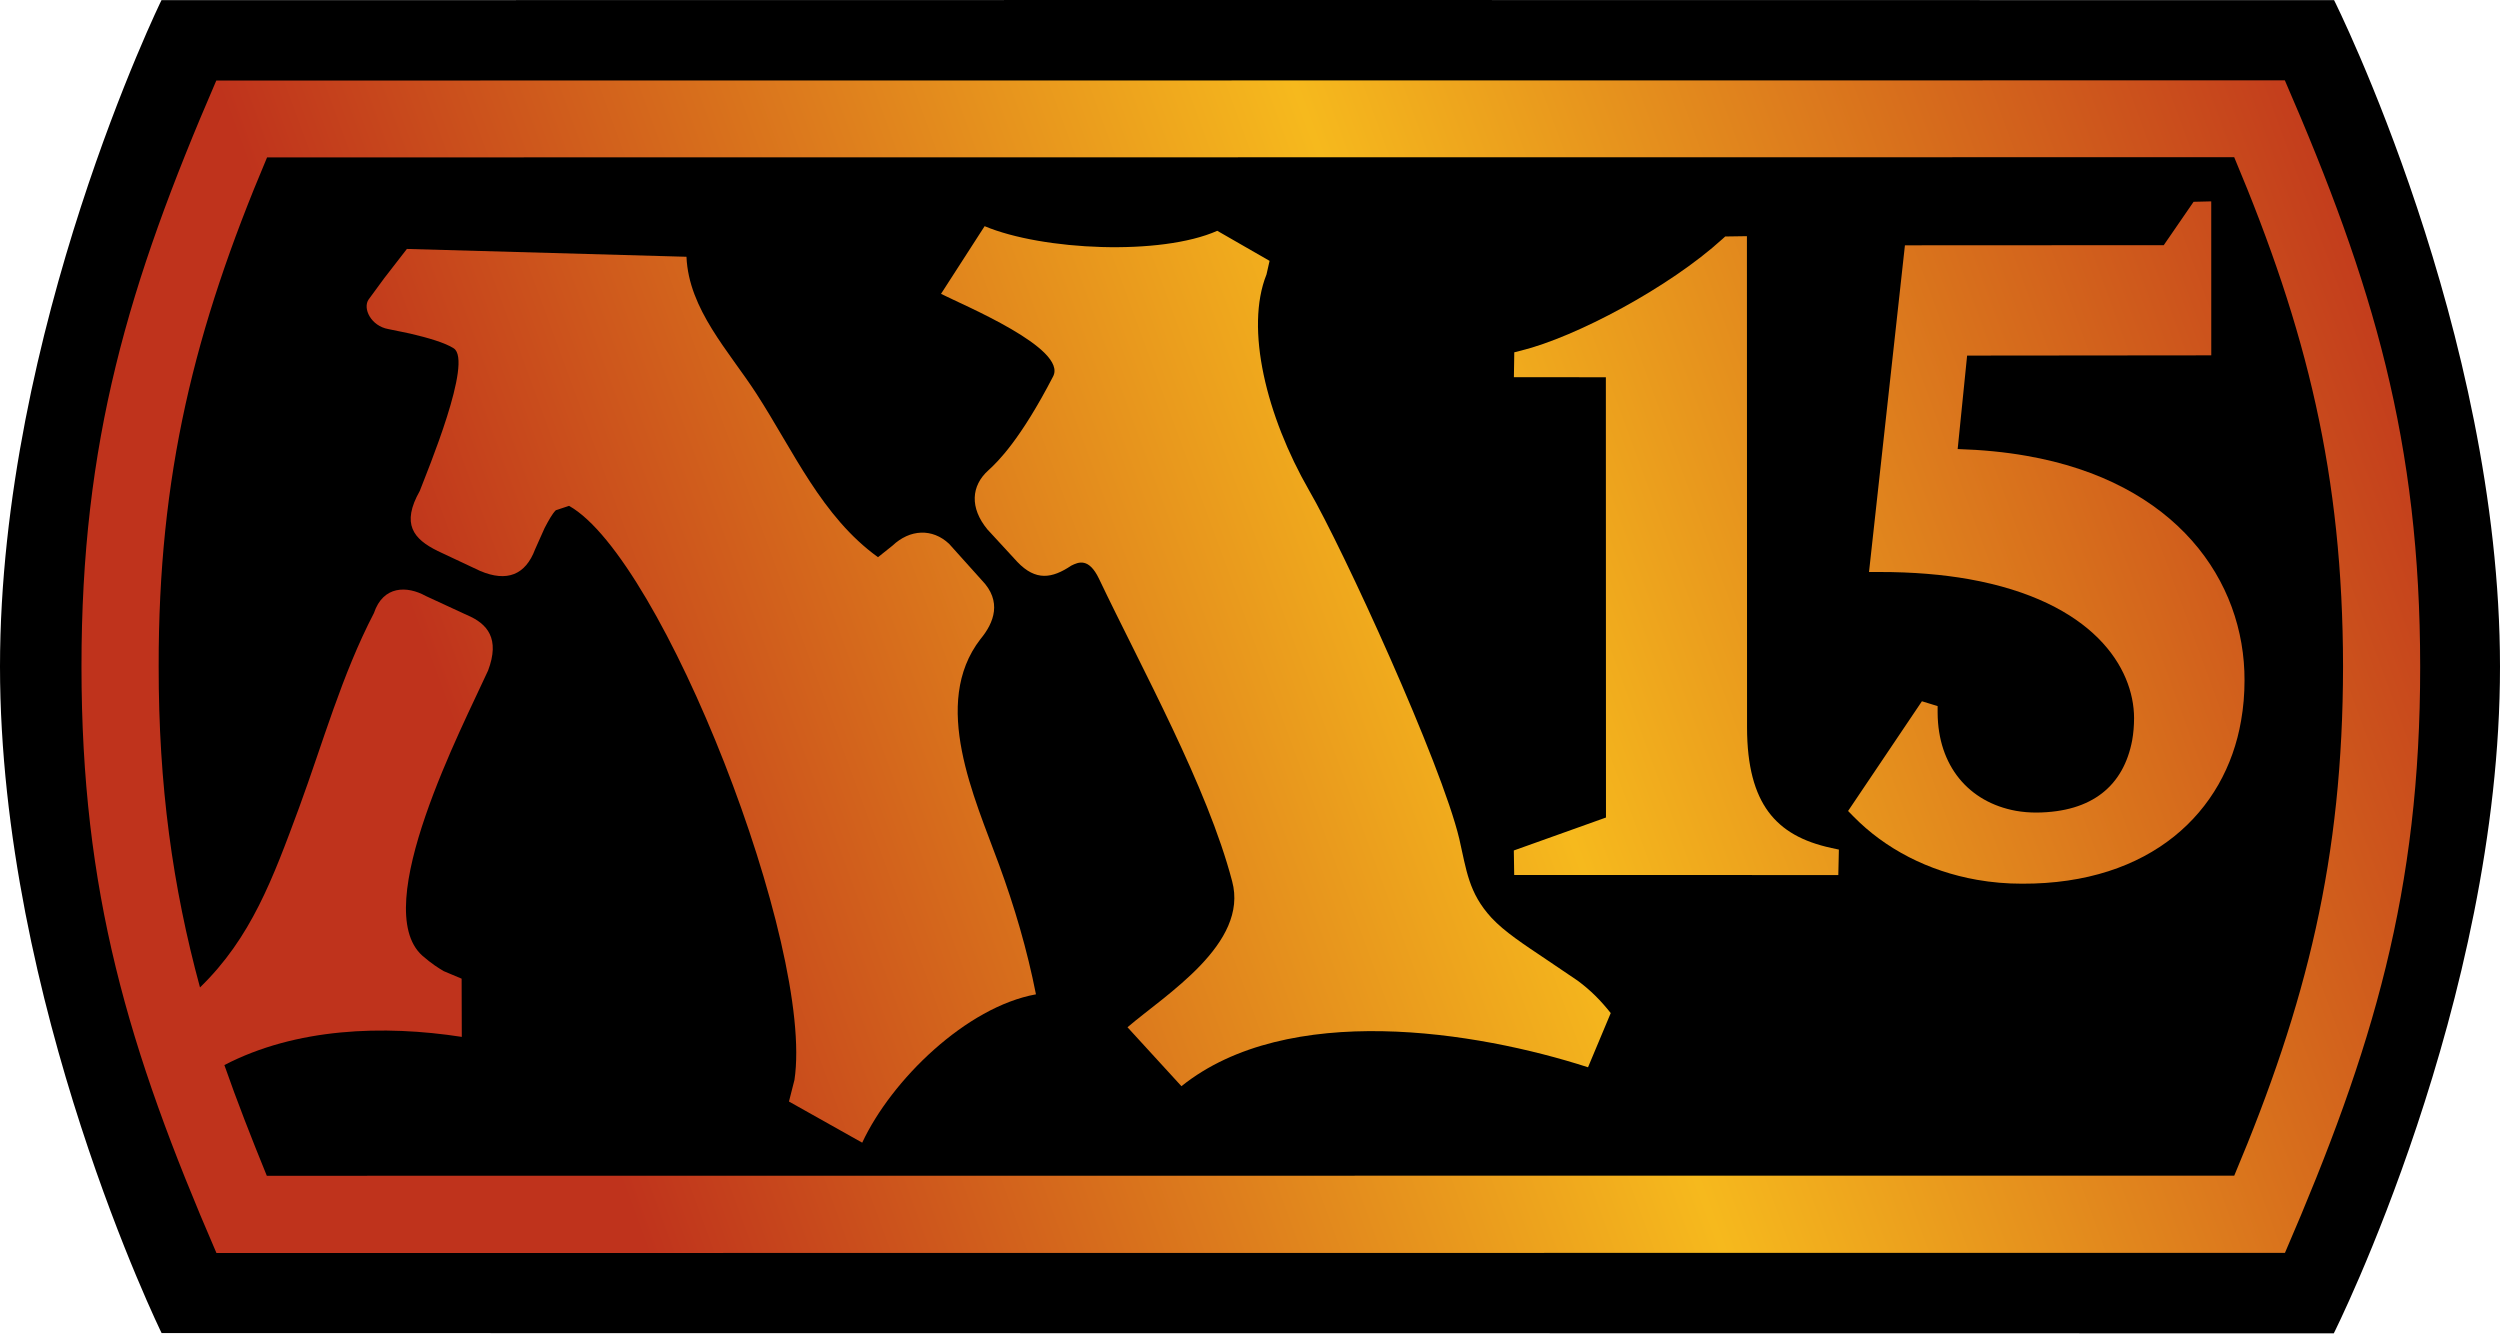
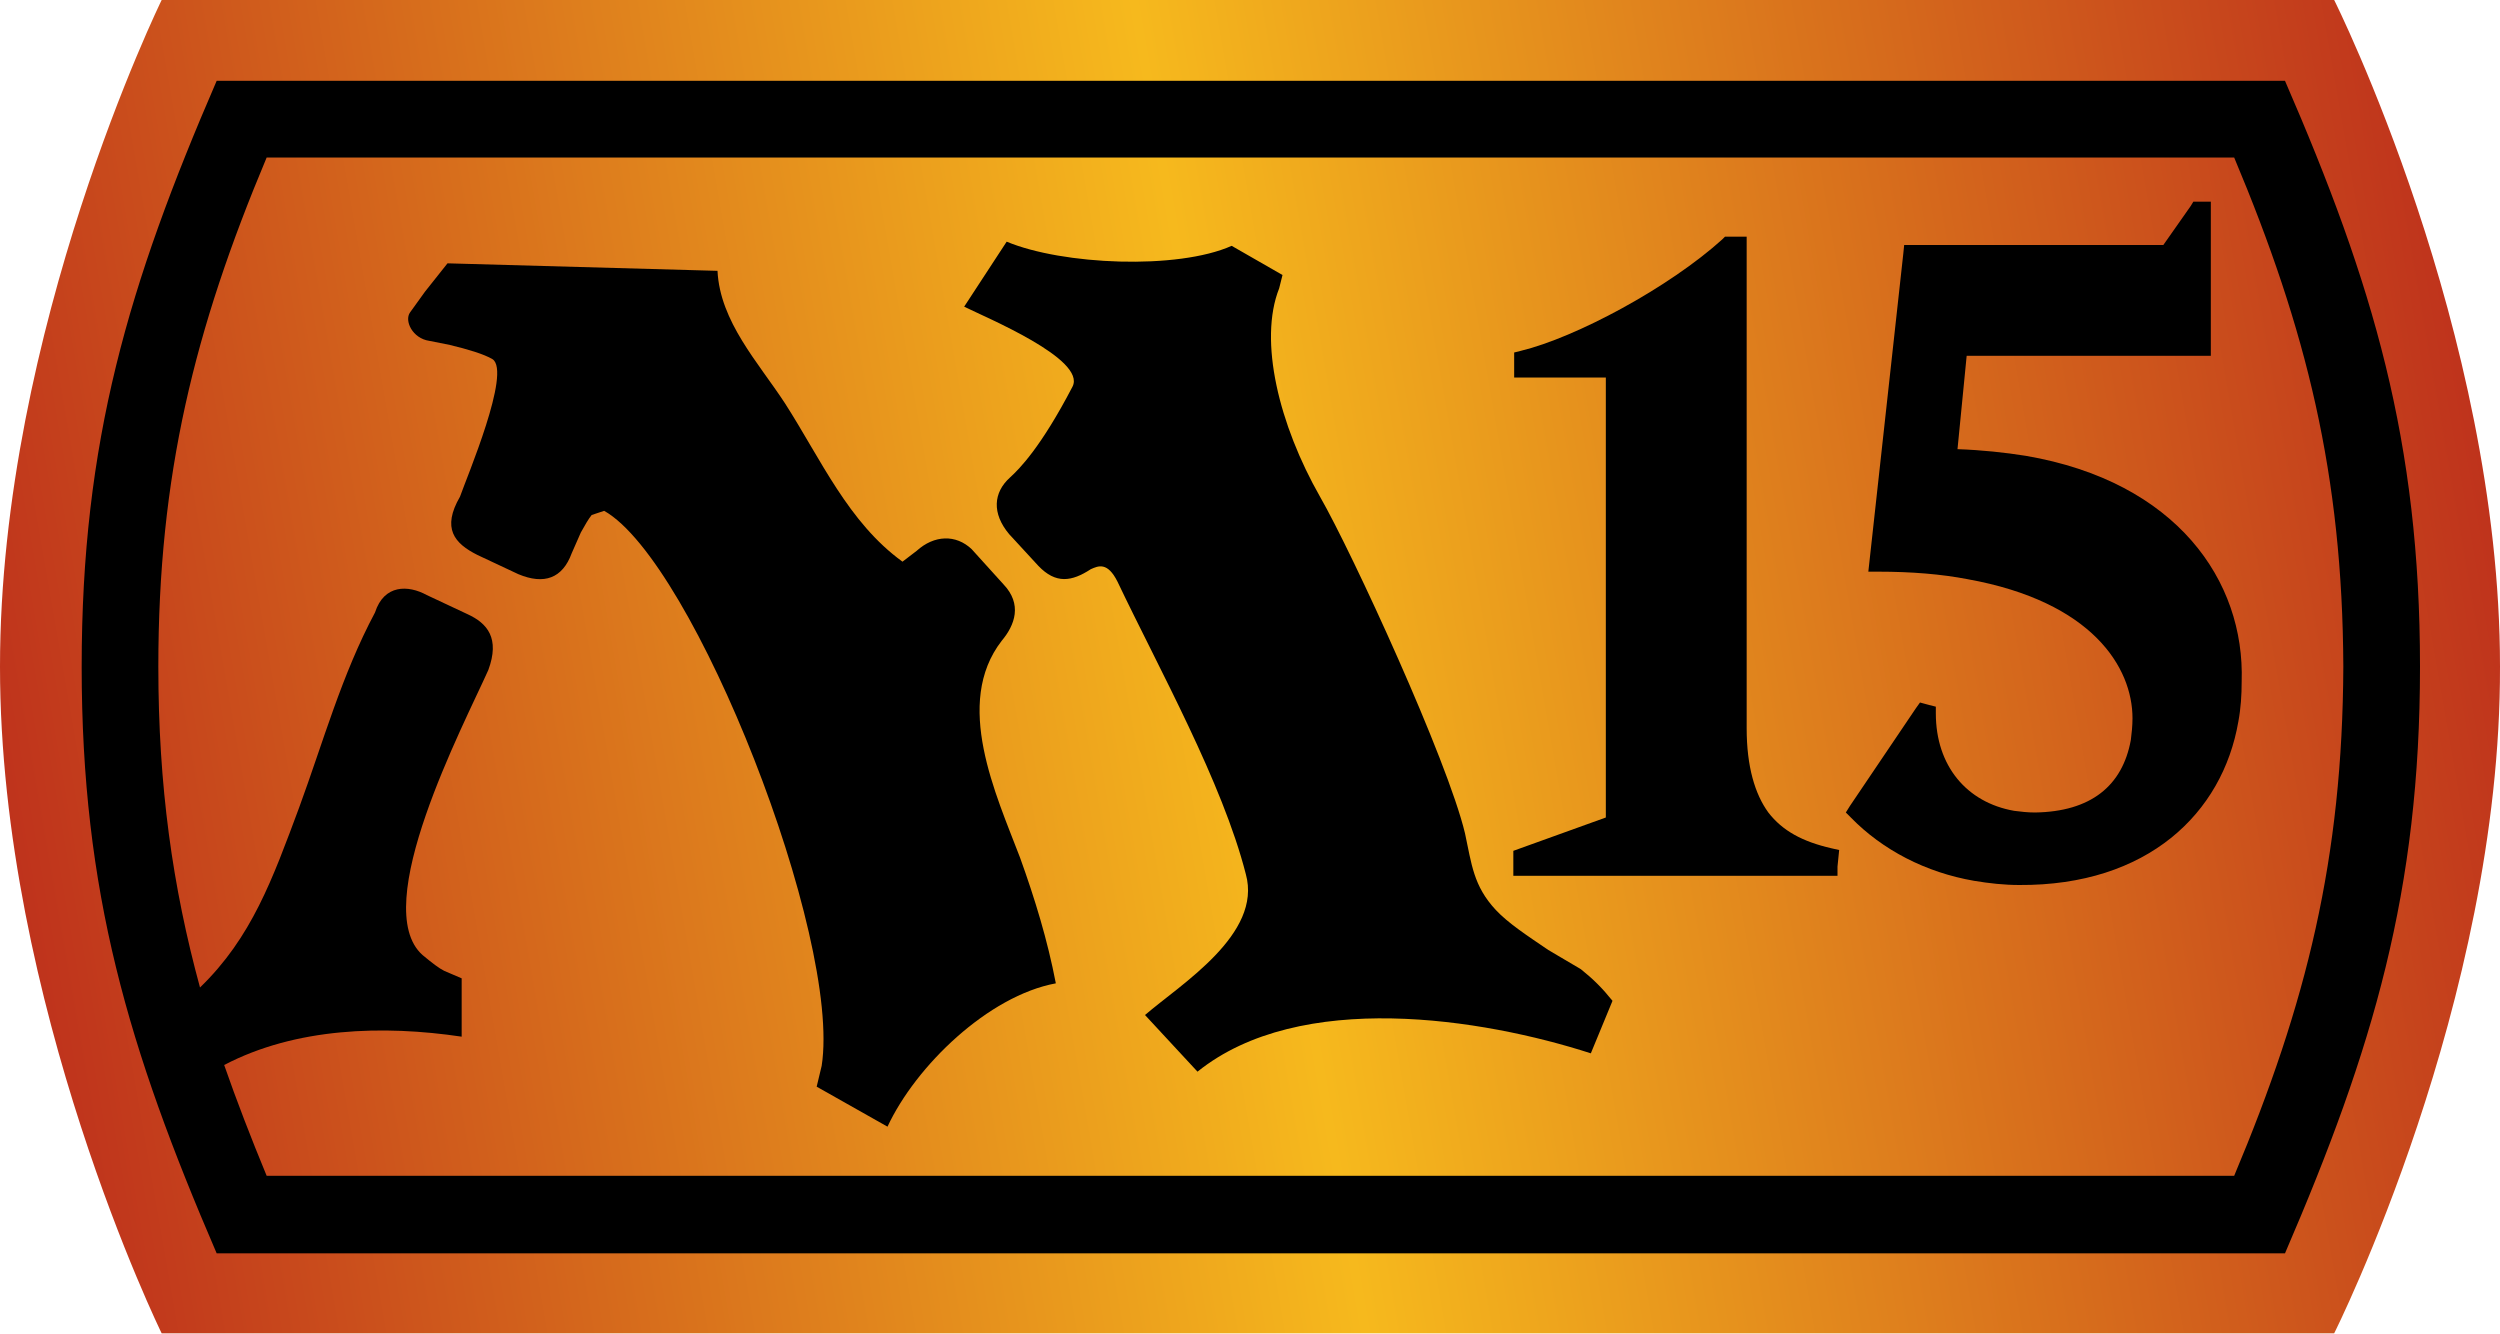
- <svg xmlns="http://www.w3.org/2000/svg" version="1.1" id="Layer_1" x="0px" y="0px" width="300px" height="160px">
-   <path d="M149.755,0L19.378,0.018c0,0-19.36,39.578-19.378,79.969c0.021,40.41,19.392,79.98,19.392,79.98      L280.056,160c0,0,19.958-39.756,19.944-79.997c-0.001-40.28-19.91-79.985-19.91-79.985L149.755,0" />
-   <linearGradient id="SVGID_3_" gradientUnits="userSpaceOnUse" x1="-1058" y1="468" x2="-1051.5" y2="469.13" gradientTransform="matrix(31.8873 -18.4112 18.4112 31.8873 25174.555 -34315.043)">
-     <stop offset="0" style="stop-color:#bf331c" />
-     <stop offset="0.5" style="stop-color:#f6b91d" />
-     <stop offset="1" style="stop-color:#bf331c" />
+ <svg xmlns="http://www.w3.org/2000/svg" version="1.1" id="Layer_1" x="0px" y="0px" viewBox="0 0 300 160" style="enable-background:new 0 0 300 160;" xml:space="preserve">
+   <style type="text/css">
+ 	.st0{fill:url(#SVGID_1_);}
+ </style>
+   <linearGradient id="SVGID_1_" gradientUnits="userSpaceOnUse" x1="2.328" y1="105.644" x2="297.599" y2="54.288">
+     <stop offset="0" style="stop-color:#BF331C" />
+     <stop offset="0.5" style="stop-color:#F6B91D" />
+     <stop offset="1" style="stop-color:#BF331C" />
  </linearGradient>
-   <path fill="url(#SVGID_3_)" d="M185.534,115.121c-2.601-1.749-4.996-3.301-6.557-4.989c-2.748-2.986-2.996-5.693-3.865-9.479   c-2.16-9.058-13.917-34.738-18.04-41.84c-5.1-8.889-7.692-19.396-5.092-25.879l0.369-1.63l-6.276-3.608   c-6.757,3.009-20.954,2.366-27.918-0.555l-5.233,8.121c2.671,1.357,15.216,6.552,13.449,9.915   c-3.926,7.582-6.615,10.216-7.77,11.264c-2.066,1.857-2.248,4.488-0.119,7.082l3.596,3.903c2.217,2.327,4.177,1.986,6.469,0.453   c0.888-0.45,2.111-0.961,3.324,1.553c5.161,10.837,13.014,24.973,15.984,36.312c2.031,7.501-8.029,13.641-12.556,17.526   l6.473,7.073c12.761-10.225,35.368-6.61,48.791-2.27l2.725-6.502c-1.19-1.501-2.39-2.721-3.963-3.886L185.534,115.121z" />
-   <path fill="url(#SVGID_3_)" d="M117.652,76.696c1.642-1.972,2.621-4.544,0.158-7.075l-3.919-4.363c-2.012-1.888-4.703-1.756-6.79,0.217   l-1.741,1.389c-6.742-4.86-10.124-12.72-14.602-19.642c-3.271-5.056-8.12-10.107-8.381-16.409l-33.55-0.94l-2.723,3.515   l-1.862,2.538c-0.757,1.078,0.284,3.199,2.362,3.564l2.613,0.54c2.136,0.497,4.212,1.105,5.226,1.768   c2.362,1.505-3.168,14.738-4.074,17.122c-2.237,3.965-0.774,5.756,2.164,7.202l5.076,2.387c3.234,1.376,5.454,0.475,6.603-2.592   l1.137-2.545c0.486-0.923,0.906-1.697,1.348-2.143l1.589-0.527c11.219,6.293,29.456,52.971,27.048,68.893l-0.659,2.588l8.79,4.937   c3.514-7.533,12.497-16.285,20.85-17.801c-1.068-5.395-2.559-10.46-4.442-15.594C116.956,95.744,111.675,84.442,117.652,76.696z" />
-   <path fill="url(#SVGID_3_)" d="M290.421,79.983c-0.009-26.962-5.605-45.868-16.24-70.342L25.957,9.663   C15.366,34.154,9.769,53.026,9.778,79.988c0.002,27.001,5.573,45.821,16.195,70.373l248.223-0.02   C284.794,125.811,290.43,106.946,290.421,79.983z M268.111,141.077l-236.094,0.016c-1.863-4.565-3.588-8.986-5.093-13.286   c8.59-4.462,19.086-4.835,28.491-3.381l-0.02-6.985l-2.144-0.903c-0.586-0.345-1.426-0.856-2.581-1.867   c-6.452-5.817,4.859-27.518,7.9-34.207c1.443-3.823-0.059-5.621-2.543-6.663l-4.933-2.281c-2.246-1.243-5.114-1.264-6.224,2.052   c-3.86,7.433-6.089,15.477-8.97,23.324c-3.17,8.563-5.749,15.616-11.9,21.597c-3.283-12.081-4.976-24.245-4.96-38.53   c-0.034-22.931,4.267-40.417,13.009-61.076l236.055-0.022c8.714,20.704,13.034,38.133,13.061,61.103   C281.147,102.971,276.813,120.411,268.111,141.077z" />
-   <path fill="url(#SVGID_3_)" d="M220.665,101.951l-0.899-0.193c-3.459-0.752-5.902-2.114-7.552-4.339c-1.65-2.228-2.565-5.465-2.569-10.112   L209.63,28.34l-1.13,0.017l-1.476,0.022l-0.311,0.282c-6.393,5.827-17.633,11.789-24.17,13.407l-0.83,0.209l-0.012,0.854   l-0.033,2.135h1.132l9.903,0.003l0.014,52.834l-11.059,3.954l0.013,0.796l0.016,1.052l0.016,1.095l1.098,0.001l37.796,0.004   l0.025-1.089L220.665,101.951z" />
-   <path fill="url(#SVGID_3_)" d="M243.128,54.691c-2.536-0.446-5.278-0.714-8.208-0.805l1.134-11.215l29.299-0.029V41.53l-0.004-17.366   l-1.141,0.028l-0.978,0.023l-0.322,0.469l-3.258,4.737l-31.059,0.016l-0.108,0.99l-4.201,38.214l1.247-0.001   c4.035-0.004,7.595,0.305,10.72,0.855c14.966,2.676,19.827,10.649,19.84,16.681c-0.003,0.937-0.079,1.821-0.225,2.648   c-1.027,5.464-4.803,8.622-11.454,8.684c-0.871,0.003-1.703-0.068-2.495-0.208c-5.669-1.033-9.358-5.399-9.4-11.747l-0.001-0.821   l-0.785-0.242l-1.099-0.338l-0.462,0.687l-7.892,11.727l-0.506,0.752l0.633,0.646c3.81,3.895,8.987,6.584,14.837,7.614   c1.751,0.308,3.561,0.468,5.413,0.465c15.439,0.057,24.399-8.616,26.277-19.563c0.276-1.566,0.413-3.178,0.413-4.816   C269.39,69.704,261.191,57.817,243.128,54.691z" />
+   <path class="st0" d="M149.8,0L19.4,0C19.4,0,0,39.6,0,80c0,40.4,19.4,80,19.4,80l260.7,0c0,0,20-39.8,19.9-80  c0-40.3-19.9-80-19.9-80L149.8,0" />
+   <path d="M185.8,114c-2.5-1.7-4.8-3.2-6.3-4.8c-2.7-2.9-2.9-5.5-3.7-9.2c-2.1-8.8-13.5-33.6-17.4-40.4c-4.9-8.6-7.4-18.7-4.9-25  l0.4-1.6l-6.1-3.5c-6.5,2.9-20.3,2.3-27-0.5l-5.1,7.8c2.6,1.3,14.7,6.3,13,9.6c-3.8,7.3-6.4,9.9-7.5,10.9c-2,1.8-2.2,4.3-0.1,6.8  l3.5,3.8c2.1,2.2,4,1.9,6.3,0.4c0.9-0.4,2-0.9,3.2,1.5c5,10.5,12.6,24.1,15.4,35.1c2,7.2-7.8,13.2-12.1,16.9l6.3,6.8  c12.3-9.9,34.2-6.4,47.2-2.2l2.6-6.3c-1.2-1.5-2.3-2.6-3.8-3.8L185.8,114z" />
+   <path d="M120.2,76.9c1.6-1.9,2.5-4.4,0.2-6.8l-3.8-4.2c-1.9-1.8-4.5-1.7-6.6,0.2l-1.7,1.3c-6.5-4.7-9.8-12.3-14.1-19  c-3.2-4.9-7.8-9.8-8.1-15.9l-32.4-0.9L51,35l-1.8,2.5c-0.7,1,0.3,3.1,2.3,3.4l2.5,0.5c2.1,0.5,4.1,1.1,5.1,1.7  c2.3,1.5-3.1,14.2-3.9,16.5c-2.2,3.8-0.7,5.6,2.1,7l4.9,2.3c3.1,1.3,5.3,0.5,6.4-2.5l1.1-2.5c0.5-0.9,0.9-1.6,1.3-2.1l1.5-0.5  c10.8,6.1,28.5,51.2,26.1,66.6l-0.6,2.5l8.5,4.8c3.4-7.3,12.1-15.7,20.2-17.2c-1-5.2-2.5-10.1-4.3-15.1  C119.5,95.3,114.4,84.4,120.2,76.9z" />
+   <path d="M290.4,80c0-27-5.6-45.9-16.2-70.3L26,9.7C15.4,34.2,9.8,53,9.8,80c0,27,5.6,45.8,16.2,70.4l248.2,0  C284.8,125.8,290.4,106.9,290.4,80z M268.1,141.1l-236.1,0c-1.9-4.6-3.6-9-5.1-13.3c8.6-4.5,19.1-4.8,28.5-3.4l0-7l-2.1-0.9  c-0.6-0.3-1.4-0.9-2.6-1.9c-6.5-5.8,4.9-27.5,7.9-34.2c1.4-3.8-0.1-5.6-2.5-6.7l-4.9-2.3c-2.2-1.2-5.1-1.3-6.2,2.1  C41,81,38.8,89,35.9,96.9c-3.2,8.6-5.7,15.6-11.9,21.6c-3.3-12.1-5-24.2-5-38.5c0-22.9,4.3-40.4,13-61.1l236.1,0  c8.7,20.7,13,38.1,13.1,61.1C281.1,103,276.8,120.4,268.1,141.1z" />
+   <path d="M220.7,102l-0.9-0.2c-3.5-0.8-5.9-2.1-7.6-4.3c-1.6-2.2-2.6-5.5-2.6-10.1l0-59l-1.1,0l-1.5,0l-0.3,0.3  c-6.4,5.8-17.6,11.8-24.2,13.4l-0.8,0.2l0,0.9l0,2.1h1.1l9.9,0l0,52.8l-11.1,4l0,0.8l0,1.1l0,1.1l1.1,0l37.8,0l0-1.1L220.7,102z" />
+   <path d="M243.1,54.7c-2.5-0.4-5.3-0.7-8.2-0.8l1.1-11.2l29.3,0v-1.1l0-17.4l-1.1,0l-1,0l-0.3,0.5l-3.3,4.7l-31.1,0l-0.1,1l-4.2,38.2  l1.2,0c4,0,7.6,0.3,10.7,0.9c15,2.7,19.8,10.6,19.8,16.7c0,0.9-0.1,1.8-0.2,2.6c-1,5.5-4.8,8.6-11.5,8.7c-0.9,0-1.7-0.1-2.5-0.2  c-5.7-1-9.4-5.4-9.4-11.7l0-0.8l-0.8-0.2l-1.1-0.3l-0.5,0.7l-7.9,11.7l-0.5,0.8l0.6,0.6c3.8,3.9,9,6.6,14.8,7.6  c1.8,0.3,3.6,0.5,5.4,0.5c15.4,0.1,24.4-8.6,26.3-19.6c0.3-1.6,0.4-3.2,0.4-4.8C269.4,69.7,261.2,57.8,243.1,54.7z" />
</svg>
